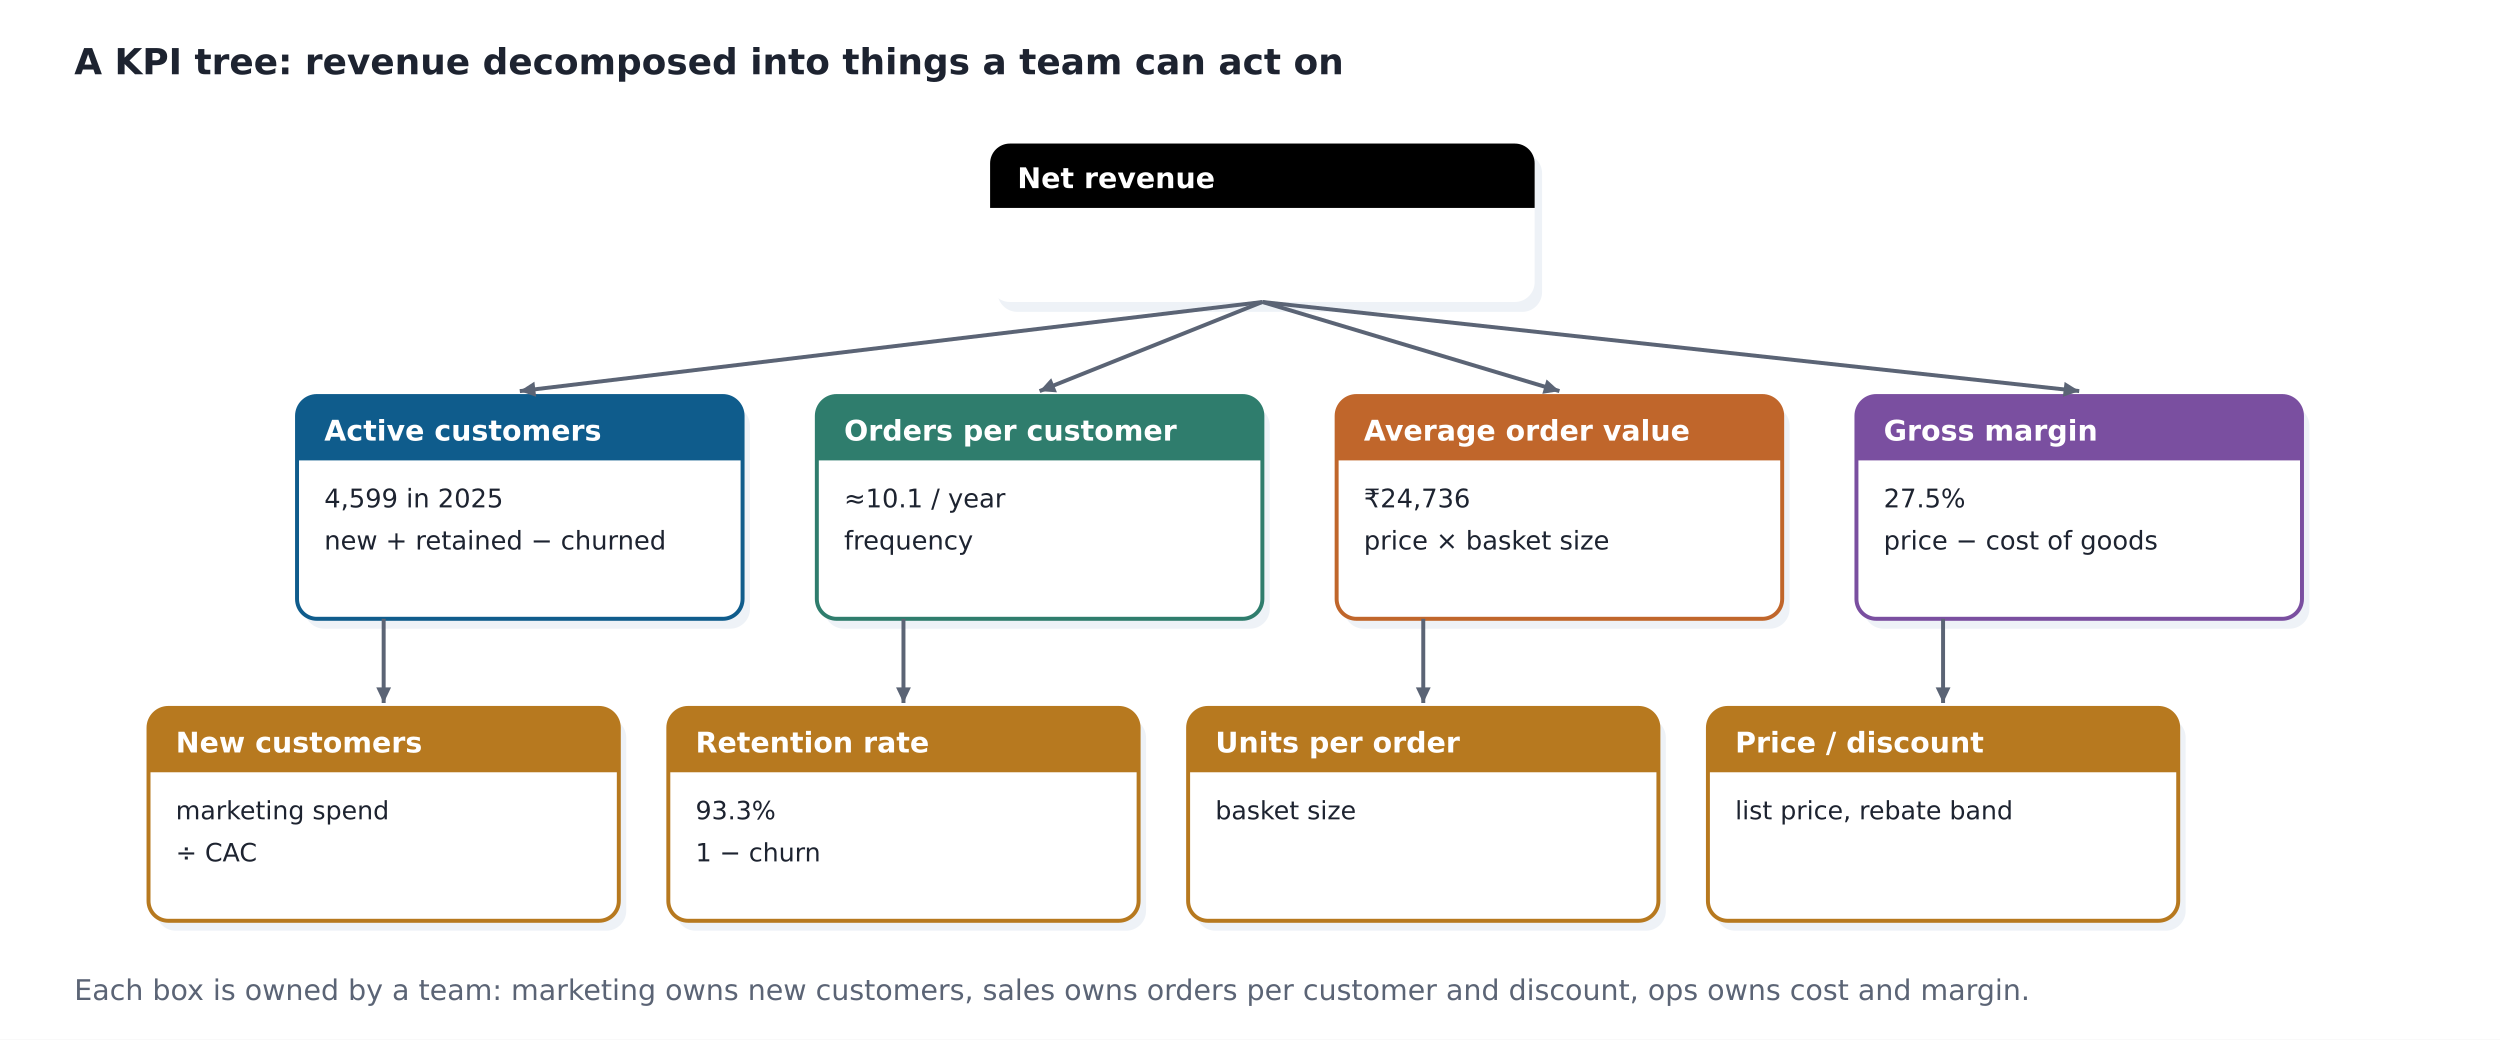
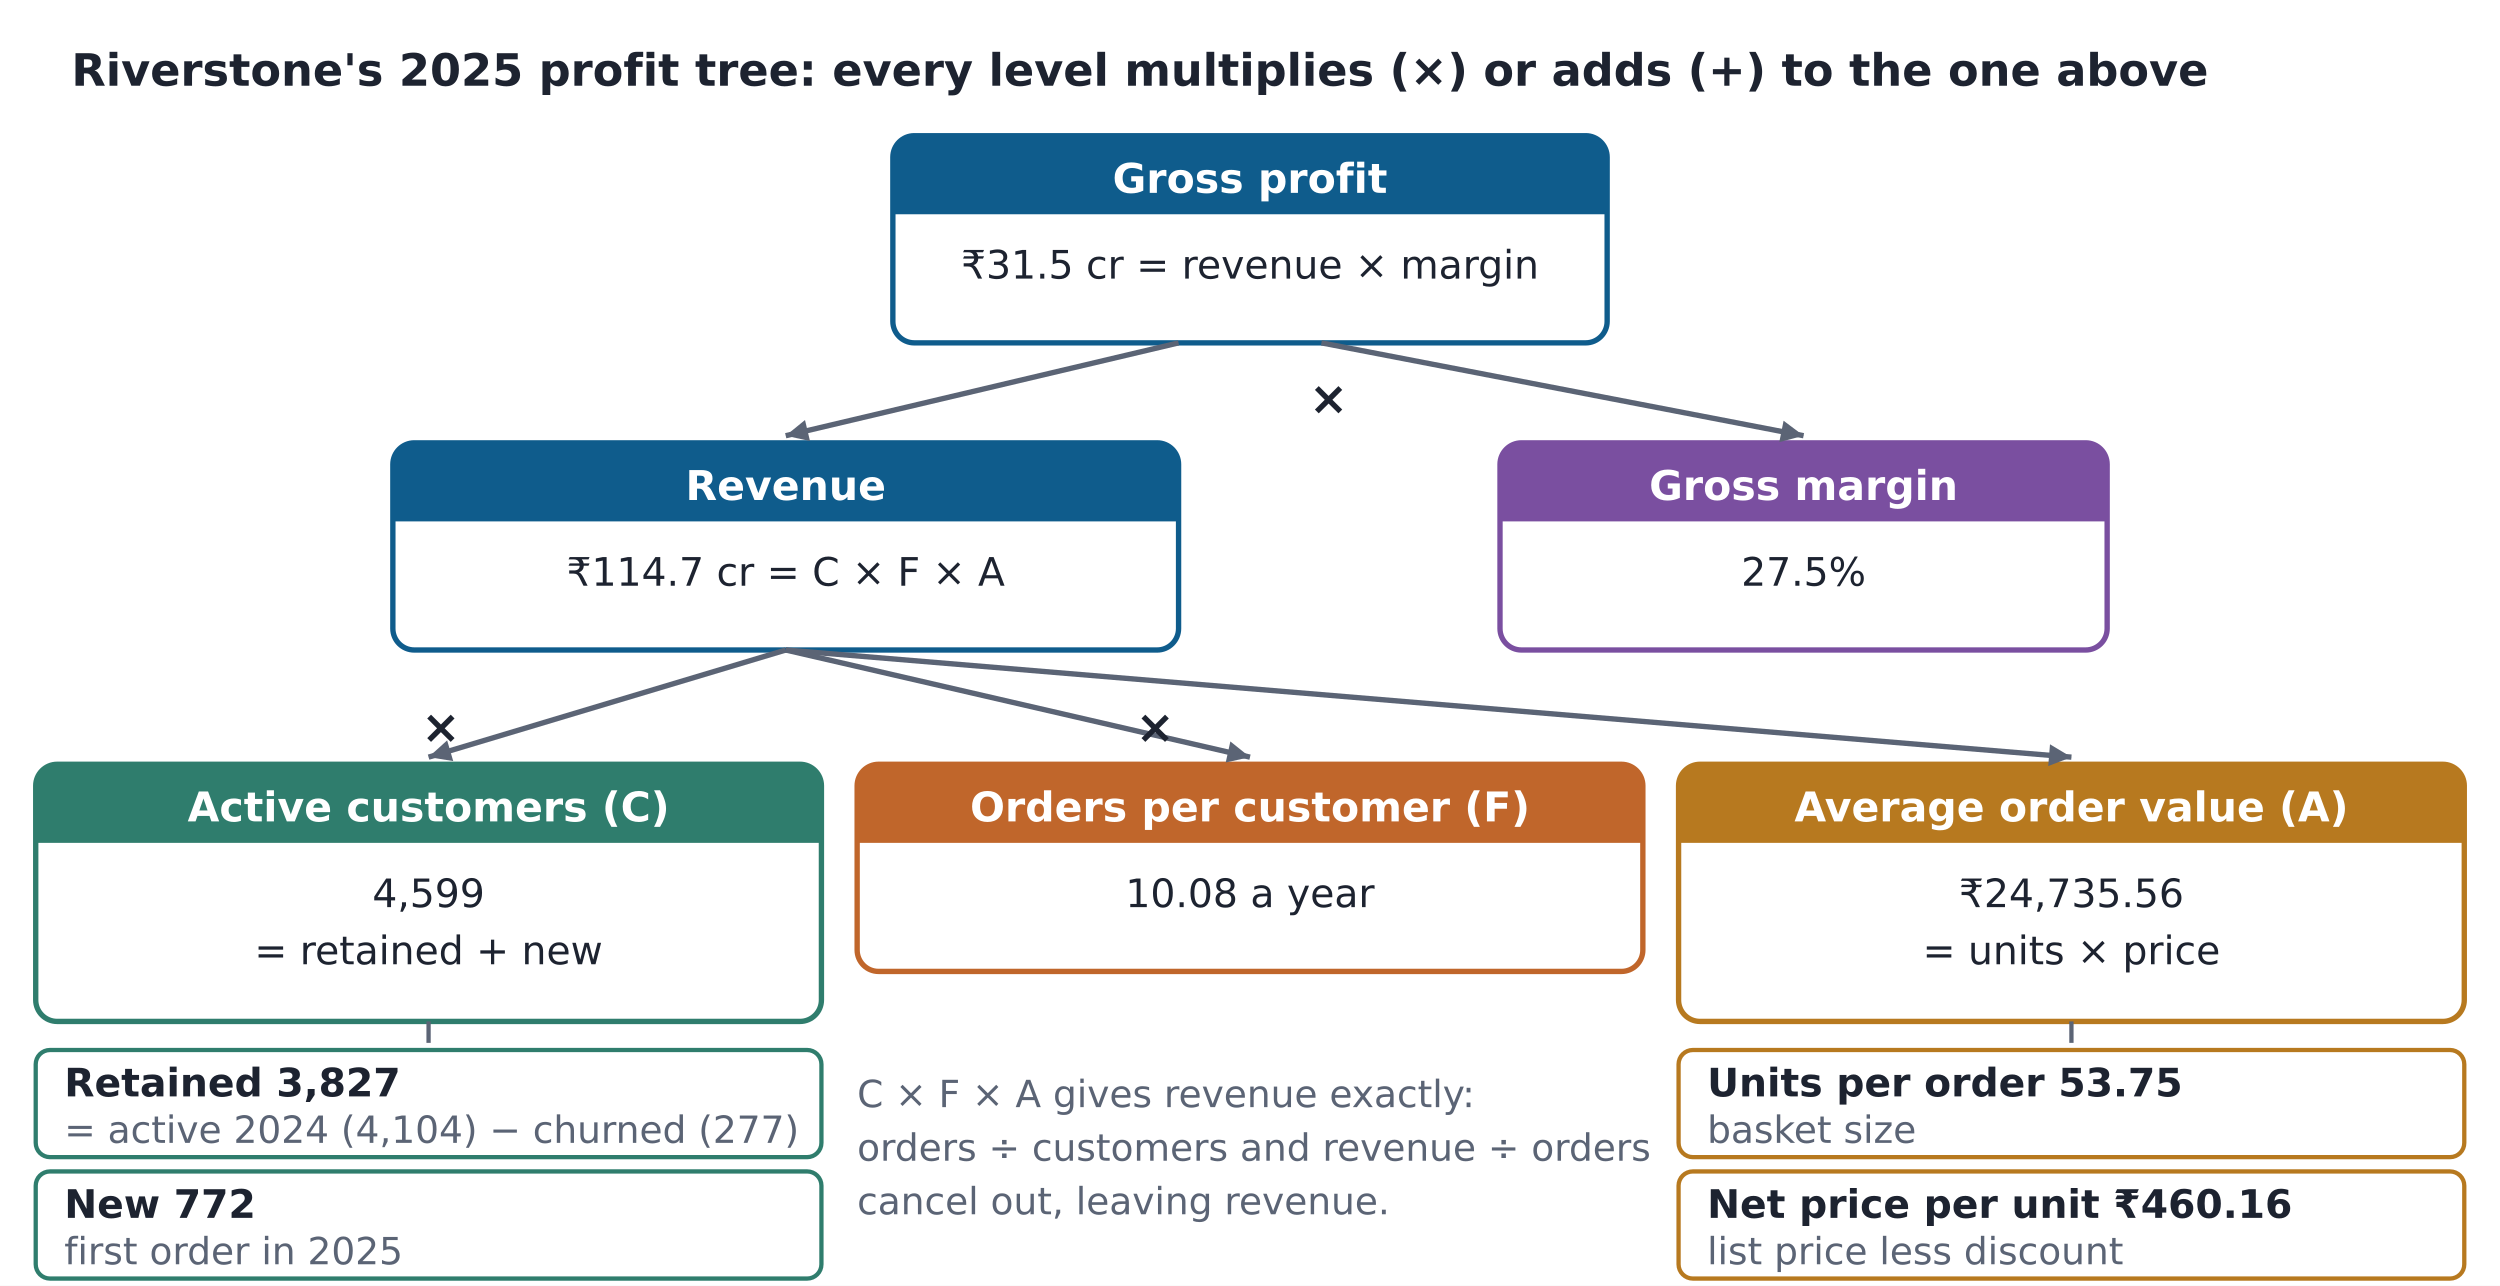
- <svg xmlns="http://www.w3.org/2000/svg" width="1010" height="420" viewBox="0 0 1010 420" font-family="DejaVu Sans, Arial, sans-serif">
-   <rect width="1010" height="420" fill="#ffffff" />
-   <text x="30" y="30" font-size="14.5" fill="#1d2330" font-weight="bold" text-anchor="start" font-family="Poppins, DejaVu Sans, sans-serif">A KPI tree: revenue decomposed into things a team can act on</text>
-   <rect x="403" y="62" width="220" height="64" rx="8" fill="#eef2f7" stroke="none" stroke-width="1" />
-   <rect x="400" y="58" width="220" height="64" rx="8" fill="#fff" stroke="₹114.7 cr" stroke-width="1.6" />
-   <path d="M400,66 a8,8 0 0 1 8,-8 H612 a8,8 0 0 1 8,8 V84 H400 Z" fill="₹114.7 cr" />
-   <text x="411" y="76" font-size="11.5" fill="#fff" font-weight="bold" text-anchor="start" font-family="Poppins, DejaVu Sans, sans-serif">Net revenue</text>
-   <rect x="123" y="164" width="180" height="90" rx="8" fill="#eef2f7" stroke="none" stroke-width="1" />
-   <rect x="120" y="160" width="180" height="90" rx="8" fill="#fff" stroke="#0f5c8c" stroke-width="1.6" />
-   <path d="M120,168 a8,8 0 0 1 8,-8 H292 a8,8 0 0 1 8,8 V186 H120 Z" fill="#0f5c8c" />
-   <text x="131" y="178" font-size="11.5" fill="#fff" font-weight="bold" text-anchor="start" font-family="Poppins, DejaVu Sans, sans-serif">Active customers</text>
-   <text x="131" y="205" font-size="10.4" fill="#1d2330" font-weight="normal" text-anchor="start">4,599 in 2025</text>
-   <text x="131" y="222" font-size="10.4" fill="#1d2330" font-weight="normal" text-anchor="start">new + retained − churned</text>
-   <rect x="333" y="164" width="180" height="90" rx="8" fill="#eef2f7" stroke="none" stroke-width="1" />
-   <rect x="330" y="160" width="180" height="90" rx="8" fill="#fff" stroke="#2f7d6d" stroke-width="1.6" />
-   <path d="M330,168 a8,8 0 0 1 8,-8 H502 a8,8 0 0 1 8,8 V186 H330 Z" fill="#2f7d6d" />
-   <text x="341" y="178" font-size="11.5" fill="#fff" font-weight="bold" text-anchor="start" font-family="Poppins, DejaVu Sans, sans-serif">Orders per customer</text>
-   <text x="341" y="205" font-size="10.4" fill="#1d2330" font-weight="normal" text-anchor="start">≈10.1 / year</text>
-   <text x="341" y="222" font-size="10.4" fill="#1d2330" font-weight="normal" text-anchor="start">frequency</text>
-   <rect x="543" y="164" width="180" height="90" rx="8" fill="#eef2f7" stroke="none" stroke-width="1" />
-   <rect x="540" y="160" width="180" height="90" rx="8" fill="#fff" stroke="#c0662b" stroke-width="1.6" />
-   <path d="M540,168 a8,8 0 0 1 8,-8 H712 a8,8 0 0 1 8,8 V186 H540 Z" fill="#c0662b" />
-   <text x="551" y="178" font-size="11.5" fill="#fff" font-weight="bold" text-anchor="start" font-family="Poppins, DejaVu Sans, sans-serif">Average order value</text>
-   <text x="551" y="205" font-size="10.4" fill="#1d2330" font-weight="normal" text-anchor="start">₹24,736</text>
-   <text x="551" y="222" font-size="10.4" fill="#1d2330" font-weight="normal" text-anchor="start">price × basket size</text>
-   <rect x="753" y="164" width="180" height="90" rx="8" fill="#eef2f7" stroke="none" stroke-width="1" />
-   <rect x="750" y="160" width="180" height="90" rx="8" fill="#fff" stroke="#7a4fa0" stroke-width="1.6" />
-   <path d="M750,168 a8,8 0 0 1 8,-8 H922 a8,8 0 0 1 8,8 V186 H750 Z" fill="#7a4fa0" />
-   <text x="761" y="178" font-size="11.5" fill="#fff" font-weight="bold" text-anchor="start" font-family="Poppins, DejaVu Sans, sans-serif">Gross margin</text>
-   <text x="761" y="205" font-size="10.4" fill="#1d2330" font-weight="normal" text-anchor="start">27.5%</text>
-   <text x="761" y="222" font-size="10.4" fill="#1d2330" font-weight="normal" text-anchor="start">price − cost of goods</text>
-   <path d="M510,122 L210,158" fill="none" stroke="#5b6475" stroke-width="1.6" stroke-linejoin="round" />
-   <path d="M210,158 L215.9,154.2 L216.6,160.3 Z" fill="#5b6475" />
-   <path d="M510,122 L420,158" fill="none" stroke="#5b6475" stroke-width="1.6" stroke-linejoin="round" />
-   <path d="M420,158 L424.7,152.8 L427.0,158.5 Z" fill="#5b6475" />
-   <path d="M510,122 L630,158" fill="none" stroke="#5b6475" stroke-width="1.6" stroke-linejoin="round" />
-   <path d="M630,158 L623.1,159.1 L624.8,153.3 Z" fill="#5b6475" />
-   <path d="M510,122 L840,158" fill="none" stroke="#5b6475" stroke-width="1.6" stroke-linejoin="round" />
-   <path d="M840,158 L833.4,160.3 L834.1,154.3 Z" fill="#5b6475" />
-   <rect x="63" y="290" width="190" height="86" rx="8" fill="#eef2f7" stroke="none" stroke-width="1" />
-   <rect x="60" y="286" width="190" height="86" rx="8" fill="#fff" stroke="#b7791f" stroke-width="1.6" />
-   <path d="M60,294 a8,8 0 0 1 8,-8 H242 a8,8 0 0 1 8,8 V312 H60 Z" fill="#b7791f" />
-   <text x="71" y="304" font-size="11.5" fill="#fff" font-weight="bold" text-anchor="start" font-family="Poppins, DejaVu Sans, sans-serif">New customers</text>
-   <text x="71" y="331" font-size="10.2" fill="#1d2330" font-weight="normal" text-anchor="start">marketing spend</text>
-   <text x="71" y="348" font-size="10.2" fill="#1d2330" font-weight="normal" text-anchor="start">÷ CAC</text>
-   <rect x="273" y="290" width="190" height="86" rx="8" fill="#eef2f7" stroke="none" stroke-width="1" />
-   <rect x="270" y="286" width="190" height="86" rx="8" fill="#fff" stroke="#b7791f" stroke-width="1.6" />
-   <path d="M270,294 a8,8 0 0 1 8,-8 H452 a8,8 0 0 1 8,8 V312 H270 Z" fill="#b7791f" />
-   <text x="281" y="304" font-size="11.5" fill="#fff" font-weight="bold" text-anchor="start" font-family="Poppins, DejaVu Sans, sans-serif">Retention rate</text>
-   <text x="281" y="331" font-size="10.2" fill="#1d2330" font-weight="normal" text-anchor="start">93.3%</text>
-   <text x="281" y="348" font-size="10.2" fill="#1d2330" font-weight="normal" text-anchor="start">1 − churn</text>
-   <path d="M155,250 L155,284" fill="none" stroke="#5b6475" stroke-width="1.6" stroke-linejoin="round" />
-   <path d="M155,284 L152.0,277.7 L158.0,277.7 Z" fill="#5b6475" />
-   <path d="M365,250 L365,284" fill="none" stroke="#5b6475" stroke-width="1.6" stroke-linejoin="round" />
-   <path d="M365,284 L362.0,277.7 L368.0,277.7 Z" fill="#5b6475" />
-   <rect x="483" y="290" width="190" height="86" rx="8" fill="#eef2f7" stroke="none" stroke-width="1" />
-   <rect x="480" y="286" width="190" height="86" rx="8" fill="#fff" stroke="#b7791f" stroke-width="1.6" />
-   <path d="M480,294 a8,8 0 0 1 8,-8 H662 a8,8 0 0 1 8,8 V312 H480 Z" fill="#b7791f" />
-   <text x="491" y="304" font-size="11.5" fill="#fff" font-weight="bold" text-anchor="start" font-family="Poppins, DejaVu Sans, sans-serif">Units per order</text>
-   <text x="491" y="331" font-size="10.2" fill="#1d2330" font-weight="normal" text-anchor="start">basket size</text>
-   <rect x="693" y="290" width="190" height="86" rx="8" fill="#eef2f7" stroke="none" stroke-width="1" />
-   <rect x="690" y="286" width="190" height="86" rx="8" fill="#fff" stroke="#b7791f" stroke-width="1.6" />
-   <path d="M690,294 a8,8 0 0 1 8,-8 H872 a8,8 0 0 1 8,8 V312 H690 Z" fill="#b7791f" />
-   <text x="701" y="304" font-size="11.5" fill="#fff" font-weight="bold" text-anchor="start" font-family="Poppins, DejaVu Sans, sans-serif">Price / discount</text>
-   <text x="701" y="331" font-size="10.2" fill="#1d2330" font-weight="normal" text-anchor="start">list price, rebate band</text>
-   <path d="M575,250 L575,284" fill="none" stroke="#5b6475" stroke-width="1.6" stroke-linejoin="round" />
-   <path d="M575,284 L572.0,277.7 L578.0,277.7 Z" fill="#5b6475" />
-   <path d="M785,250 L785,284" fill="none" stroke="#5b6475" stroke-width="1.6" stroke-linejoin="round" />
-   <path d="M785,284 L782.0,277.7 L788.0,277.7 Z" fill="#5b6475" />
-   <text x="30" y="404" font-size="11.5" fill="#5b6475" font-weight="normal" text-anchor="start">Each box is owned by a team: marketing owns new customers, sales owns orders per customer and discount, ops owns cost and margin.</text>
+ <svg xmlns="http://www.w3.org/2000/svg" width="700" height="360" viewBox="0 0 700 360" font-family="DejaVu Sans, Arial, sans-serif">
+   <rect width="700" height="360" fill="#ffffff" />
+   <text x="20" y="24" font-size="12.5" fill="#1d2330" font-weight="bold" text-anchor="start" font-family="Poppins, DejaVu Sans, sans-serif">Riverstone's 2025 profit tree: every level multiplies (×) or adds (+) to the one above</text>
+   <rect x="250" y="38" width="200" height="58" rx="6" fill="#fff" stroke="#0f5c8c" stroke-width="1.5" />
+   <path d="M250,44 a6,6 0 0 1 6,-6 H444 a6,6 0 0 1 6,6 V60 H250 Z" fill="#0f5c8c" />
+   <text x="350.0" y="54" font-size="11.5" fill="#fff" font-weight="bold" text-anchor="middle" font-family="Poppins, DejaVu Sans, sans-serif">Gross profit</text>
+   <text x="350.0" y="78" font-size="11" fill="#1d2330" font-weight="normal" text-anchor="middle">₹31.5 cr = revenue × margin</text>
+   <rect x="110" y="124" width="220" height="58" rx="6" fill="#fff" stroke="#0f5c8c" stroke-width="1.5" />
+   <path d="M110,130 a6,6 0 0 1 6,-6 H324 a6,6 0 0 1 6,6 V146 H110 Z" fill="#0f5c8c" />
+   <text x="220.0" y="140" font-size="11.5" fill="#fff" font-weight="bold" text-anchor="middle" font-family="Poppins, DejaVu Sans, sans-serif">Revenue</text>
+   <text x="220.0" y="164" font-size="11" fill="#1d2330" font-weight="normal" text-anchor="middle">₹114.7 cr = C × F × A</text>
+   <rect x="420" y="124" width="170" height="58" rx="6" fill="#fff" stroke="#7a4fa0" stroke-width="1.5" />
+   <path d="M420,130 a6,6 0 0 1 6,-6 H584 a6,6 0 0 1 6,6 V146 H420 Z" fill="#7a4fa0" />
+   <text x="505.0" y="140" font-size="11.5" fill="#fff" font-weight="bold" text-anchor="middle" font-family="Poppins, DejaVu Sans, sans-serif">Gross margin</text>
+   <text x="505.0" y="164" font-size="11" fill="#1d2330" font-weight="normal" text-anchor="middle">27.5%</text>
+   <path d="M330,96 L220,122" fill="none" stroke="#5b6475" stroke-width="1.5" stroke-linejoin="round" />
+   <path d="M220,122 L225.4,117.6 L226.8,123.5 Z" fill="#5b6475" />
+   <path d="M370,96 L505,122" fill="none" stroke="#5b6475" stroke-width="1.5" stroke-linejoin="round" />
+   <path d="M505,122 L498.2,123.8 L499.4,117.8 Z" fill="#5b6475" />
+   <text x="372" y="116" font-size="13" fill="#1d2330" font-weight="bold" text-anchor="middle">×</text>
+   <rect x="10" y="214" width="220" height="72" rx="6" fill="#fff" stroke="#2f7d6d" stroke-width="1.5" />
+   <path d="M10,220 a6,6 0 0 1 6,-6 H224 a6,6 0 0 1 6,6 V236 H10 Z" fill="#2f7d6d" />
+   <text x="120.0" y="230" font-size="11.5" fill="#fff" font-weight="bold" text-anchor="middle" font-family="Poppins, DejaVu Sans, sans-serif">Active customers (C)</text>
+   <text x="120.0" y="254" font-size="11" fill="#1d2330" font-weight="normal" text-anchor="middle">4,599</text>
+   <text x="120.0" y="270" font-size="11" fill="#1d2330" font-weight="normal" text-anchor="middle">= retained + new</text>
+   <path d="M220,182 L120,212" fill="none" stroke="#5b6475" stroke-width="1.5" stroke-linejoin="round" />
+   <path d="M120,212 L125.2,207.3 L126.9,213.1 Z" fill="#5b6475" />
+   <rect x="240" y="214" width="220" height="58" rx="6" fill="#fff" stroke="#c0662b" stroke-width="1.5" />
+   <path d="M240,220 a6,6 0 0 1 6,-6 H454 a6,6 0 0 1 6,6 V236 H240 Z" fill="#c0662b" />
+   <text x="350.0" y="230" font-size="11.5" fill="#fff" font-weight="bold" text-anchor="middle" font-family="Poppins, DejaVu Sans, sans-serif">Orders per customer (F)</text>
+   <text x="350.0" y="254" font-size="11" fill="#1d2330" font-weight="normal" text-anchor="middle">10.08 a year</text>
+   <path d="M220,182 L350,212" fill="none" stroke="#5b6475" stroke-width="1.5" stroke-linejoin="round" />
+   <path d="M350,212 L343.2,213.5 L344.5,207.6 Z" fill="#5b6475" />
+   <rect x="470" y="214" width="220" height="72" rx="6" fill="#fff" stroke="#b7791f" stroke-width="1.5" />
+   <path d="M470,220 a6,6 0 0 1 6,-6 H684 a6,6 0 0 1 6,6 V236 H470 Z" fill="#b7791f" />
+   <text x="580.0" y="230" font-size="11.5" fill="#fff" font-weight="bold" text-anchor="middle" font-family="Poppins, DejaVu Sans, sans-serif">Average order value (A)</text>
+   <text x="580.0" y="254" font-size="11" fill="#1d2330" font-weight="normal" text-anchor="middle">₹24,735.56</text>
+   <text x="580.0" y="270" font-size="11" fill="#1d2330" font-weight="normal" text-anchor="middle">= units × price</text>
+   <path d="M220,182 L580,212" fill="none" stroke="#5b6475" stroke-width="1.5" stroke-linejoin="round" />
+   <path d="M580,212 L573.5,214.5 L574.0,208.4 Z" fill="#5b6475" />
+   <text x="118" y="208" font-size="13" fill="#1d2330" font-weight="bold" text-anchor="start">×</text>
+   <text x="318" y="208" font-size="13" fill="#1d2330" font-weight="bold" text-anchor="start">×</text>
+   <rect x="10" y="294" width="220" height="30" rx="4" fill="#fff" stroke="#2f7d6d" stroke-width="1.2" />
+   <text x="18" y="307" font-size="11" fill="#1d2330" font-weight="bold" text-anchor="start">Retained 3,827</text>
+   <text x="18" y="320" font-size="10.5" fill="#5b6475" font-weight="normal" text-anchor="start">= active 2024 (4,104) − churned (277)</text>
+   <rect x="10" y="328" width="220" height="30" rx="4" fill="#fff" stroke="#2f7d6d" stroke-width="1.2" />
+   <text x="18" y="341" font-size="11" fill="#1d2330" font-weight="bold" text-anchor="start">New 772</text>
+   <text x="18" y="354" font-size="10.5" fill="#5b6475" font-weight="normal" text-anchor="start">first order in 2025</text>
+   <rect x="470" y="294" width="220" height="30" rx="4" fill="#fff" stroke="#b7791f" stroke-width="1.2" />
+   <text x="478" y="307" font-size="11" fill="#1d2330" font-weight="bold" text-anchor="start">Units per order 53.75</text>
+   <text x="478" y="320" font-size="10.5" fill="#5b6475" font-weight="normal" text-anchor="start">basket size</text>
+   <rect x="470" y="328" width="220" height="30" rx="4" fill="#fff" stroke="#b7791f" stroke-width="1.2" />
+   <text x="478" y="341" font-size="11" fill="#1d2330" font-weight="bold" text-anchor="start">Net price per unit ₹460.16</text>
+   <text x="478" y="354" font-size="10.5" fill="#5b6475" font-weight="normal" text-anchor="start">list price less discount</text>
+   <path d="M120,286 V292" fill="none" stroke="#5b6475" stroke-width="1.2" stroke-linejoin="round" />
+   <path d="M580,286 V292" fill="none" stroke="#5b6475" stroke-width="1.2" stroke-linejoin="round" />
+   <text x="240" y="310" font-size="10.5" fill="#5b6475" font-weight="normal" text-anchor="start">C × F × A gives revenue exactly:</text>
+   <text x="240" y="325" font-size="10.5" fill="#5b6475" font-weight="normal" text-anchor="start">orders ÷ customers and revenue ÷ orders</text>
+   <text x="240" y="340" font-size="10.5" fill="#5b6475" font-weight="normal" text-anchor="start">cancel out, leaving revenue.</text>
</svg>
